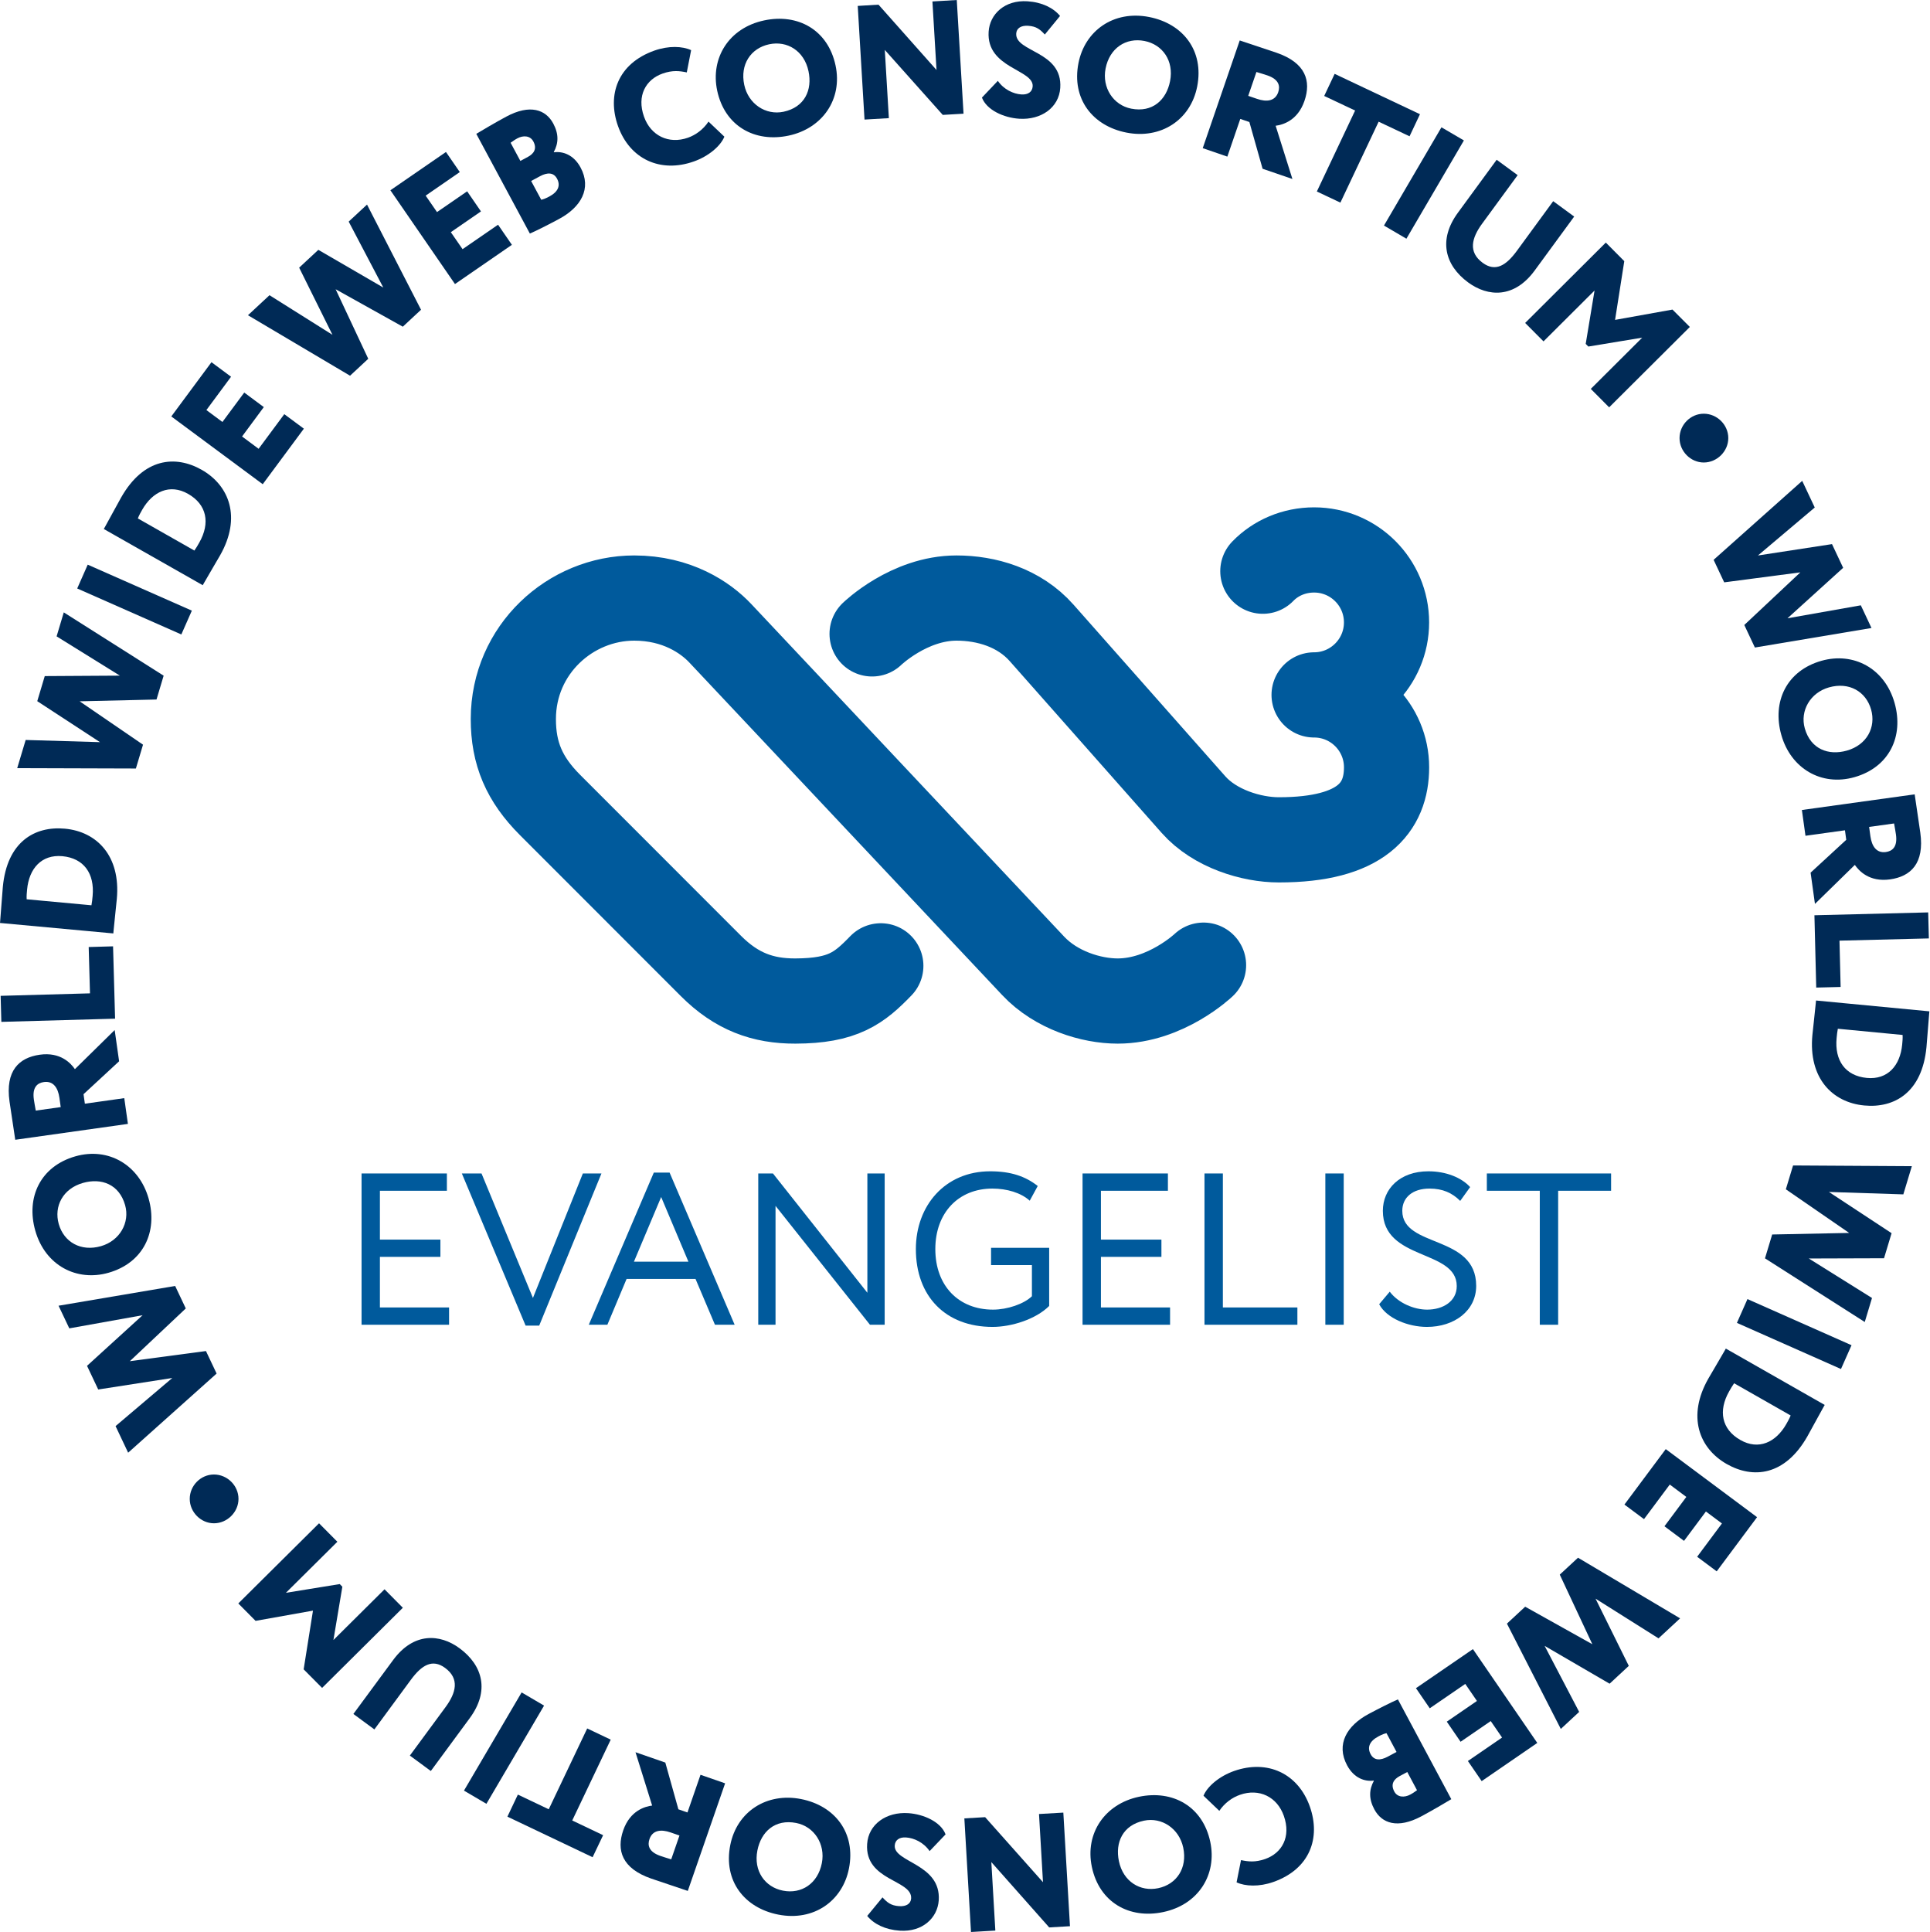
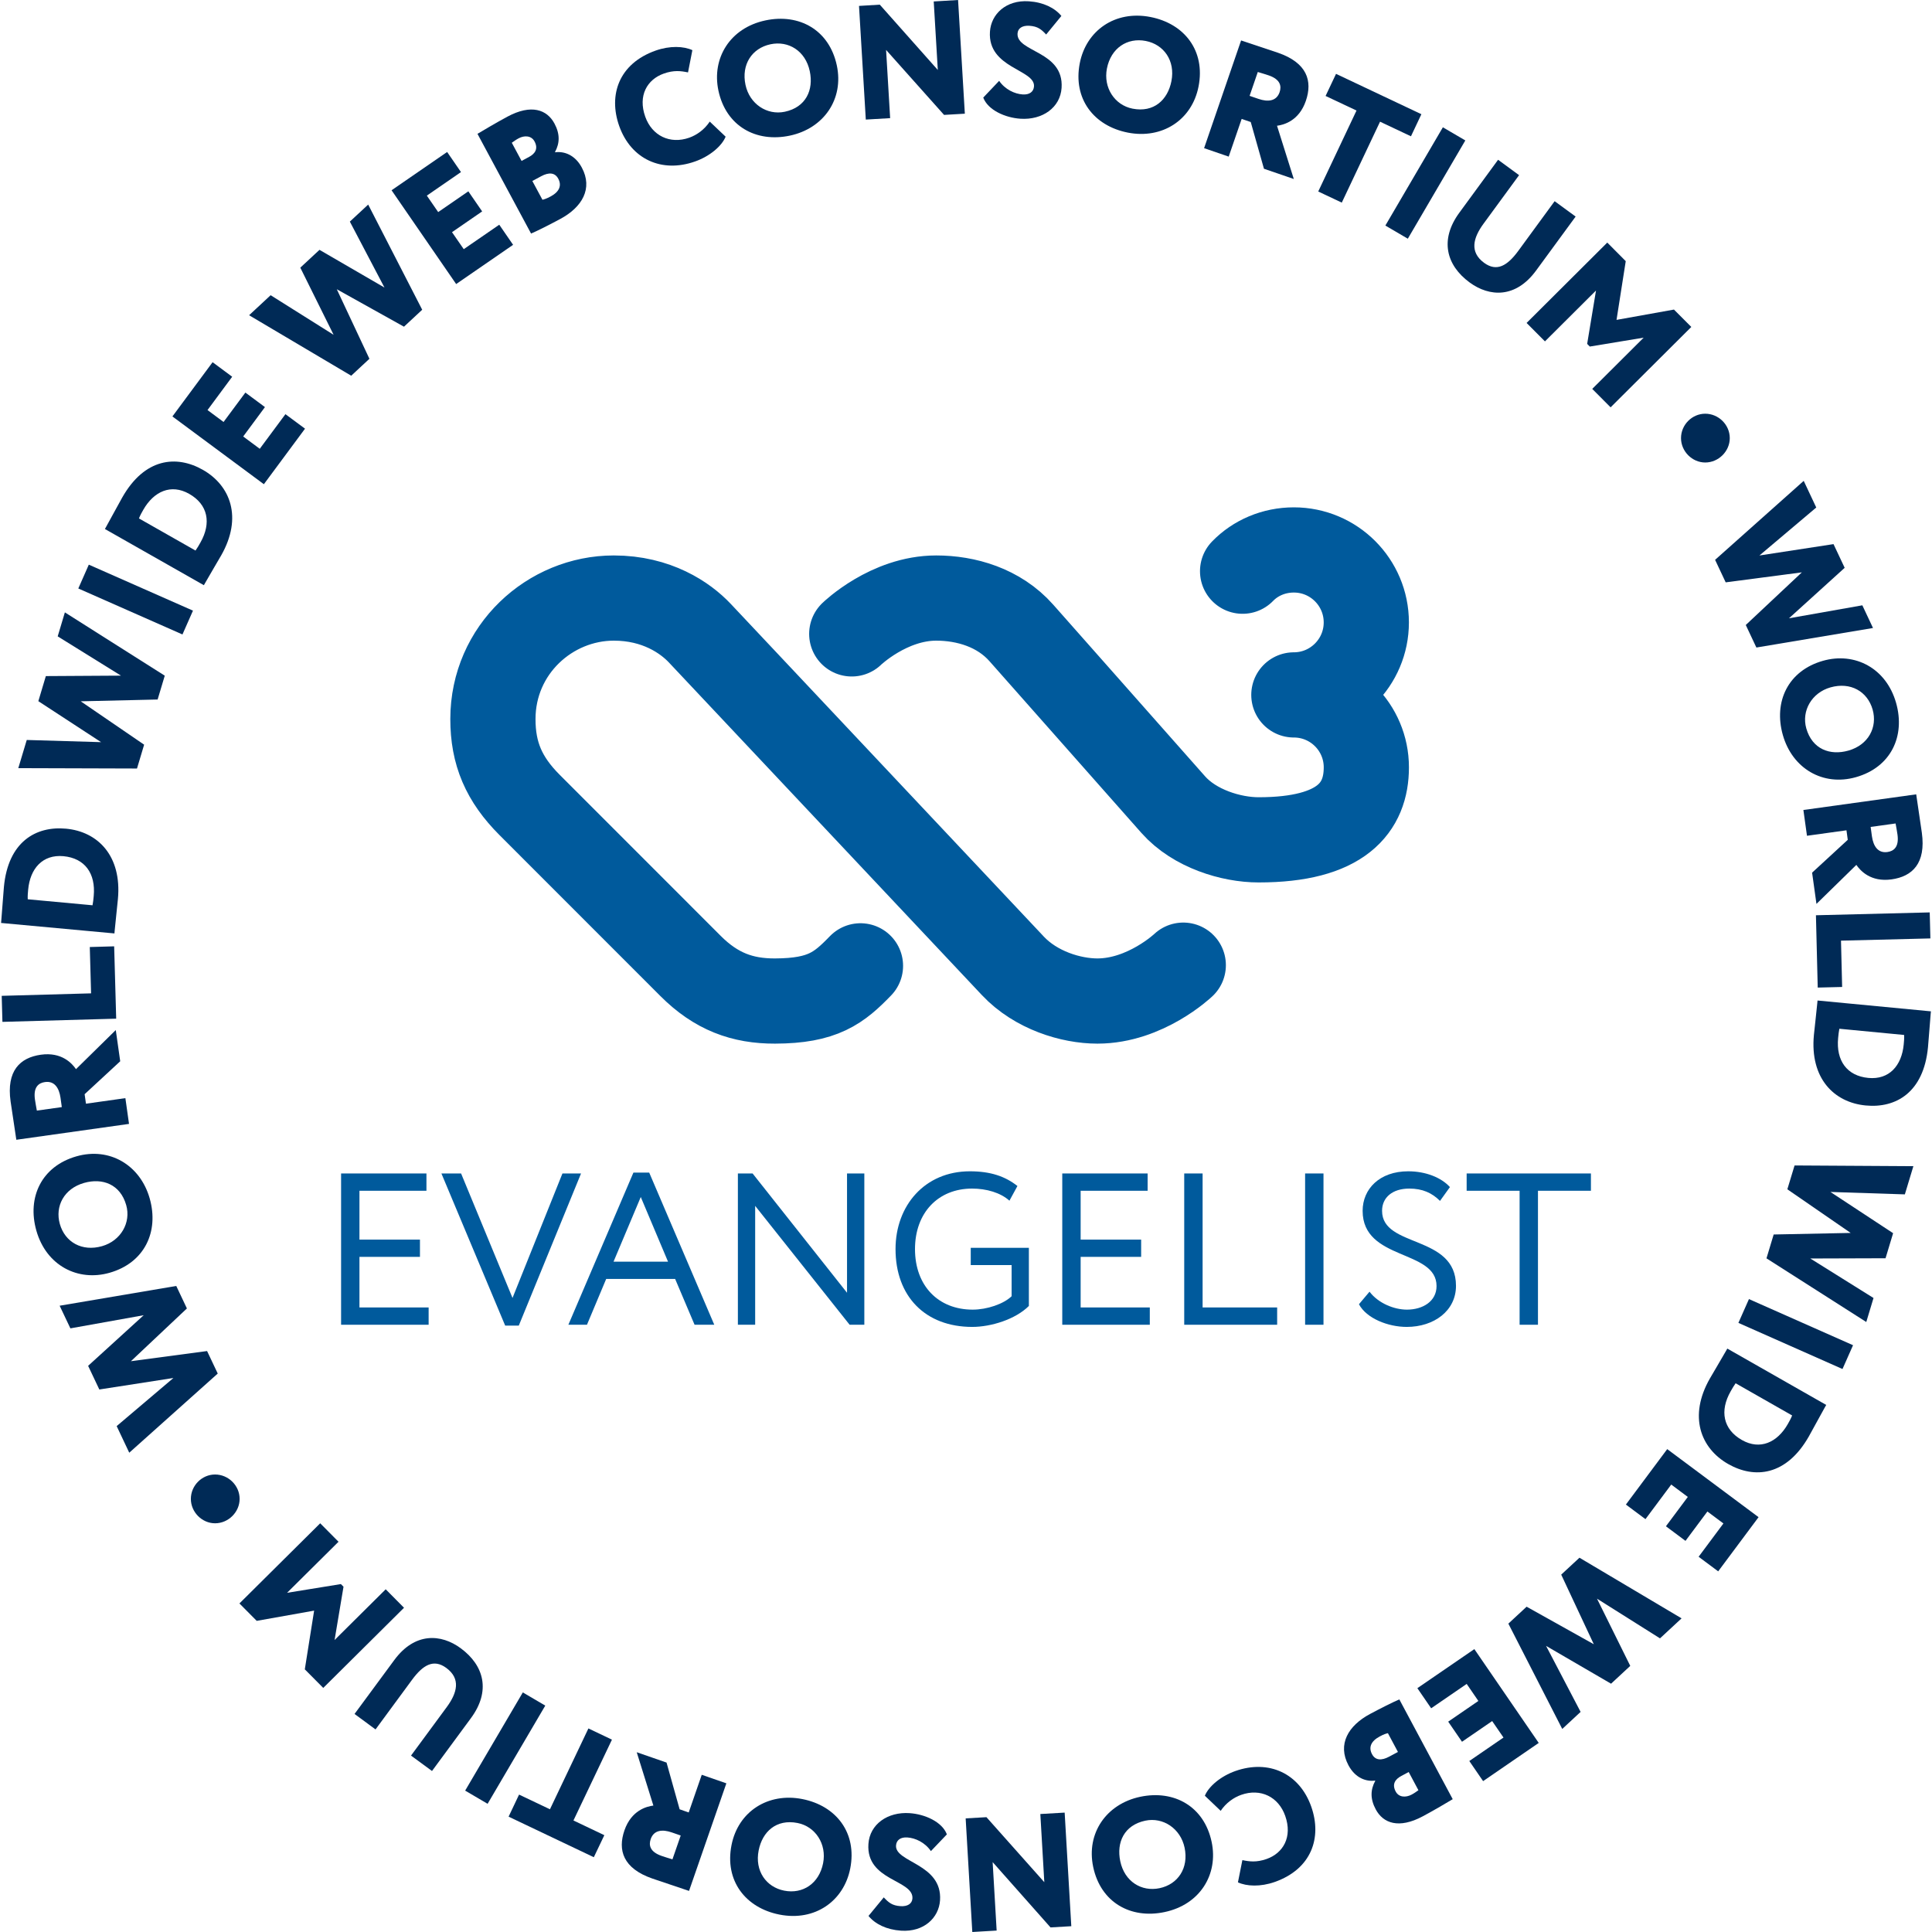
- <svg xmlns="http://www.w3.org/2000/svg" id="Layer_1" width="59.933" height="60" version="1.1" viewBox="0 0 59.933 60">
+ <svg xmlns="http://www.w3.org/2000/svg" id="Layer_1" width="120" height="120" version="1.1" viewBox="0 0 120 120">
  <defs id="defs1906" />
-   <g aria-label="EVANGELIST" id="g30" transform="matrix(0.6715809,0,0,0.6715809,-29.09672,-3.200479)">
-     <polygon points="60.898,62.089 60.898,59.83 63.996,59.83 63.996,59.03 60.049,59.03 60.049,66.026 64.097,66.026 64.097,65.226 60.898,65.226 60.898,62.887 63.696,62.887 63.696,62.089 " id="polygon6" style="fill:#005a9c" />
-     <polygon points="64.688,59.03 67.637,66.066 68.266,66.066 71.145,59.03 70.285,59.03 67.976,64.787 65.598,59.03 " id="polygon8" style="fill:#005a9c" />
+   <g aria-label="EVANGELIST" id="g30" transform="matrix(1.343162,0,0,1.343162,-59.46973,-6.400958)">
+     <polygon points="60.049,66.026 64.097,66.026 64.097,65.226 60.898,65.226 60.898,62.887 63.696,62.887 63.696,62.089 60.898,62.089 60.898,59.83 63.996,59.83 63.996,59.03 60.049,59.03 " id="polygon6" style="fill:#005a9c" />
+     <polygon points="67.976,64.787 65.598,59.03 64.688,59.03 67.637,66.066 68.266,66.066 71.145,59.03 70.285,59.03 " id="polygon8" style="fill:#005a9c" />
    <path d="M 73.567,58.99 70.559,66.026 H 71.419 L 72.308,63.907 H 75.496 L 76.395,66.026 H 77.306 L 74.297,58.99 H 73.567 Z M 72.648,63.108 73.907,60.119 75.167,63.108 H 72.648 Z" id="path10" style="fill:#005a9c" />
-     <polygon points="78.398,66.026 79.197,66.026 79.197,60.529 83.565,66.026 84.245,66.026 84.245,59.03 83.445,59.03 83.445,64.547 79.078,59.03 78.398,59.03 " id="polygon12" style="fill:#005a9c" />
+     <polygon points="84.245,59.03 83.445,59.03 83.445,64.547 79.078,59.03 78.398,59.03 78.398,66.026 79.197,66.026 79.197,60.529 83.565,66.026 84.245,66.026 " id="polygon12" style="fill:#005a9c" />
    <path d="M 89.166,63.267 H 91.056 V 64.707 C 90.685,65.067 89.916,65.327 89.256,65.327 87.667,65.327 86.588,64.227 86.588,62.528 86.588,60.839 87.667,59.729 89.226,59.729 89.895,59.729 90.546,59.92 90.955,60.289 L 91.325,59.61 C 90.756,59.16 90.076,58.93 89.126,58.93 87.037,58.93 85.688,60.519 85.688,62.528 85.688,64.707 87.057,66.126 89.236,66.126 90.105,66.126 91.235,65.776 91.854,65.157 V 62.468 H 89.166 Z" id="path14" style="fill:#005a9c" />
-     <polygon points="94.248,62.089 94.248,59.83 97.346,59.83 97.346,59.03 93.398,59.03 93.398,66.026 97.446,66.026 97.446,65.226 94.248,65.226 94.248,62.887 97.046,62.887 97.046,62.089 " id="polygon16" style="fill:#005a9c" />
-     <polygon points="103.335,66.026 103.335,65.226 99.888,65.226 99.888,59.03 99.038,59.03 99.038,66.026 " id="polygon18" style="fill:#005a9c" />
+     <polygon points="93.398,66.026 97.446,66.026 97.446,65.226 94.248,65.226 94.248,62.887 97.046,62.887 97.046,62.089 94.248,62.089 94.248,59.83 97.346,59.83 97.346,59.03 93.398,59.03 " id="polygon16" style="fill:#005a9c" />
+     <polygon points="99.038,66.026 103.335,66.026 103.335,65.226 99.888,65.226 99.888,59.03 99.038,59.03 " id="polygon18" style="fill:#005a9c" />
    <rect x="104.628" y="59.03" width="0.85" height="6.996" id="rect20" style="fill:#005a9c" />
    <path d="M 108.187,60.758 C 108.187,60.139 108.667,59.729 109.446,59.729 110.057,59.729 110.496,59.929 110.866,60.299 L 111.325,59.66 C 110.926,59.219 110.206,58.93 109.396,58.93 108.067,58.93 107.288,59.75 107.288,60.758 107.288,63.078 110.706,62.528 110.706,64.237 110.706,64.947 110.066,65.327 109.337,65.327 108.747,65.327 108.017,65.037 107.607,64.497 L 107.118,65.077 C 107.468,65.736 108.467,66.126 109.327,66.126 110.596,66.126 111.605,65.377 111.605,64.227 111.605,61.839 108.187,62.488 108.187,60.758 Z" id="path22" style="fill:#005a9c" />
-     <polygon points="114.547,66.026 115.396,66.026 115.396,59.83 117.845,59.83 117.845,59.03 112.098,59.03 112.098,59.83 114.547,59.83 " id="polygon24" style="fill:#005a9c" />
+     <polygon points="112.098,59.03 112.098,59.83 114.547,59.83 114.547,66.026 115.396,66.026 115.396,59.83 117.845,59.83 117.845,59.03 " id="polygon24" style="fill:#005a9c" />
    <path style="fill:none;stroke:#005a9c;stroke-width:2.646;stroke-linecap:round" d="M 32.084,29.985 32.093,29.995 C 32.809,30.756 33.898,31.088 34.719,31.088 36.218,31.088 37.386,29.974 37.386,29.974 M 27.09,19.686 C 27.09,19.686 28.234,18.573 29.713,18.573 30.635,18.573 31.658,18.866 32.357,19.656 L 37.073,24.987 C 37.736,25.737 38.874,26.082 39.725,26.082 42.31,26.082 43.071,25.074 43.071,23.831 43.071,22.588 42.063,21.581 40.82,21.581 M 32.084,29.985 22.372,19.664 C 21.92,19.184 21.031,18.573 19.7,18.573 17.719,18.573 15.948,20.172 15.946,22.328 15.945,23.402 16.287,24.199 17.084,24.997 L 22.082,29.997 C 22.879,30.795 23.695,31.091 24.706,31.088 26.195,31.084 26.695,30.683 27.361,29.995 M 39.228,17.739 C 39.629,17.325 40.198,17.079 40.82,17.079 42.063,17.079 43.07,18.087 43.07,19.33 43.07,20.572 42.061,21.581 40.82,21.581" id="path2" transform="matrix(1.489024,0,0,1.489024,43.32571,4.76559)" />
  </g>
-   <g aria-label="WORLD WIDE WEB CONSORTIUM" id="g124" transform="matrix(0.6715809,0,0,0.6715809,-29.09672,-3.200479)">
-     <polygon points="51.427,64.232 46.034,65.146 46.531,66.193 49.921,65.585 47.351,67.926 47.869,69.02 51.295,68.488 48.671,70.713 49.253,71.943 53.345,68.283 52.852,67.242 49.33,67.712 51.919,65.272 " id="polygon32" style="fill:#002a56" />
+   <g aria-label="WORLD WIDE WEB CONSORTIUM" id="g124" transform="matrix(1.343162,0,0,1.343162,-58.12656,-6.400958)">
+     <polygon points="47.869,69.02 51.295,68.488 48.671,70.713 49.253,71.943 53.345,68.283 52.852,67.242 49.33,67.712 51.919,65.272 51.427,64.232 46.034,65.146 46.531,66.193 49.921,65.585 47.351,67.926 " id="polygon32" style="fill:#002a56" />
    <path d="M 48.344,63.622 C 49.959,63.162 50.636,61.725 50.198,60.183 49.758,58.642 48.345,57.8 46.811,58.238 45.197,58.698 44.519,60.134 44.958,61.676 45.417,63.29 46.876,64.041 48.344,63.622 Z M 46.043,61.367 C 45.811,60.548 46.235,59.732 47.161,59.468 48.015,59.224 48.838,59.53 49.112,60.492 49.343,61.303 48.863,62.144 47.994,62.392 47.068,62.656 46.282,62.207 46.043,61.367 Z" id="path34" style="fill:#002a56" />
    <path d="M 49.074,55.547 47.251,55.804 47.189,55.365 48.835,53.842 48.63,52.398 46.79,54.206 C 46.609,53.943 46.13,53.402 45.163,53.539 44.202,53.675 43.566,54.281 43.766,55.702 43.787,55.852 43.99,57.182 44.031,57.472 L 49.242,56.738 49.074,55.547 Z M 44.98,56.123 C 44.937,55.879 44.917,55.784 44.891,55.604 44.811,55.031 45.065,54.843 45.356,54.803 45.795,54.741 46.009,55.075 46.074,55.529 L 46.134,55.961 44.98,56.123 Z" id="path36" style="fill:#002a56" />
-     <polygon points="43.355,50.816 43.388,52.02 48.649,51.872 48.555,48.527 47.428,48.559 47.488,50.701 " id="polygon38" style="fill:#002a56" />
+     <polygon points="47.488,50.701 43.355,50.816 43.388,52.02 48.649,51.872 48.555,48.527 47.428,48.559 " id="polygon38" style="fill:#002a56" />
    <path d="M 48.579,47.802 C 48.626,47.301 48.704,46.613 48.729,46.336 48.914,44.336 47.794,43.22 46.326,43.086 44.933,42.957 43.649,43.692 43.456,45.788 43.424,46.133 43.361,47.063 43.335,47.341 L 43.326,47.446 48.568,47.93 48.579,47.802 Z M 47.61,46.195 C 47.594,46.367 47.584,46.472 47.555,46.628 L 44.559,46.351 C 44.55,46.2 44.566,46.034 44.578,45.907 44.667,44.934 45.242,44.27 46.209,44.358 47.205,44.451 47.705,45.161 47.61,46.195 Z" id="path40" style="fill:#002a56" />
-     <polygon points="50.895,36.011 46.276,33.084 45.944,34.193 48.87,36.009 45.396,36.03 45.049,37.19 47.951,39.085 44.513,38.984 44.122,40.287 49.611,40.304 49.941,39.202 47.009,37.196 50.565,37.113 " id="polygon42" style="fill:#002a56" />
+     <polygon points="45.049,37.19 47.951,39.085 44.513,38.984 44.122,40.287 49.611,40.304 49.941,39.202 47.009,37.196 50.565,37.113 50.895,36.011 46.276,33.084 45.944,34.193 48.87,36.009 45.396,36.03 " id="polygon42" style="fill:#002a56" />
    <rect x="48.946" y="29.859" width="1.204" height="5.265" transform="rotate(-66.18191,49.54775,32.4911)" id="rect44" style="fill:#002a56" />
    <path d="M 52.766,31.717 C 53.016,31.278 53.37,30.684 53.508,30.442 54.499,28.696 53.937,27.219 52.655,26.491 51.439,25.801 49.967,25.941 48.928,27.772 48.756,28.073 48.316,28.895 48.179,29.136 L 48.127,29.228 52.703,31.827 52.766,31.717 Z M 52.317,30.225 49.702,28.739 C 49.755,28.598 49.838,28.453 49.901,28.342 50.384,27.493 51.181,27.123 52.024,27.603 52.894,28.097 53.057,28.951 52.545,29.853 52.46,30.003 52.408,30.095 52.317,30.225 Z" id="path46" style="fill:#002a56" />
-     <polygon points="54.522,24.95 55.528,23.591 54.623,22.919 53.614,24.279 52.872,23.728 54.013,22.187 53.107,21.515 51.249,24.023 55.478,27.157 57.381,24.589 56.475,23.918 55.288,25.519 " id="polygon48" style="fill:#002a56" />
-     <polygon points="62.8,19.089 60.302,14.226 59.454,15.013 61.055,18.063 58.05,16.319 57.163,17.143 58.703,20.248 55.791,18.417 54.795,19.343 59.517,22.14 60.359,21.357 58.85,18.141 61.957,19.873 " id="polygon50" style="fill:#002a56" />
-     <polygon points="64.178,15.502 65.572,14.542 64.933,13.613 63.539,14.573 63.014,13.812 64.593,12.723 63.953,11.794 61.383,13.564 64.37,17.901 67.003,16.087 66.363,15.157 64.721,16.288 " id="polygon52" style="fill:#002a56" />
+     <polygon points="54.013,22.187 53.107,21.515 51.249,24.023 55.478,27.157 57.381,24.589 56.475,23.918 55.288,25.519 54.522,24.95 55.528,23.591 54.623,22.919 53.614,24.279 52.872,23.728 " id="polygon48" style="fill:#002a56" />
+     <polygon points="57.163,17.143 58.703,20.248 55.791,18.417 54.795,19.343 59.517,22.14 60.359,21.357 58.85,18.141 61.957,19.873 62.8,19.089 60.302,14.226 59.454,15.013 61.055,18.063 58.05,16.319 " id="polygon50" style="fill:#002a56" />
+     <polygon points="64.593,12.723 63.953,11.794 61.383,13.564 64.37,17.901 67.003,16.087 66.363,15.157 64.721,16.288 64.178,15.502 65.572,14.542 64.933,13.613 63.539,14.573 63.014,13.812 " id="polygon52" style="fill:#002a56" />
    <path d="M 69.186,14.89 C 70.194,14.349 70.703,13.486 70.18,12.513 69.859,11.916 69.353,11.753 68.948,11.808 L 68.941,11.795 C 69.164,11.385 69.175,10.96 68.915,10.476 68.57,9.835 67.845,9.566 66.739,10.161 66.235,10.432 65.607,10.804 65.356,10.955 L 67.834,15.566 C 68.12,15.446 68.743,15.128 69.186,14.89 Z M 69.091,13.028 C 69.259,13.34 69.15,13.629 68.739,13.85 68.54,13.957 68.443,13.983 68.36,14.003 L 67.893,13.135 68.304,12.914 C 68.648,12.729 68.935,12.737 69.091,13.028 Z M 67.395,12.208 66.943,11.367 C 67.055,11.289 67.127,11.233 67.259,11.162 67.518,11.022 67.845,11.027 67.994,11.305 68.176,11.643 68.018,11.873 67.746,12.019 L 67.395,12.208 Z" id="path54" style="fill:#002a56" />
    <path d="M 75.419,12.232 C 76.092,11.995 76.652,11.525 76.831,11.086 L 76.097,10.389 C 75.853,10.756 75.503,11.007 75.149,11.133 74.256,11.448 73.426,11.041 73.114,10.162 72.767,9.185 73.204,8.439 73.971,8.168 74.439,8.002 74.765,8.046 75.092,8.114 L 75.293,7.085 C 74.893,6.899 74.253,6.872 73.594,7.105 71.886,7.71 71.405,9.165 71.909,10.59 72.458,12.134 73.882,12.778 75.419,12.232 Z" id="path56" style="fill:#002a56" />
    <path d="M 79.803,11.037 C 81.37,10.703 82.305,9.351 81.973,7.791 81.623,6.15 80.236,5.376 78.669,5.71 77.028,6.059 76.181,7.462 76.498,8.956 76.848,10.597 78.235,11.37 79.803,11.037 Z M 78.904,6.813 C 79.736,6.636 80.522,7.115 80.722,8.057 80.907,8.925 80.546,9.725 79.568,9.933 78.744,10.108 77.937,9.573 77.75,8.69 77.549,7.748 78.05,6.995 78.904,6.813 Z" id="path58" style="fill:#002a56" />
-     <polygon points="82.999,5.039 83.313,10.295 84.439,10.229 84.251,7.074 86.932,10.079 87.893,10.023 87.58,4.766 86.454,4.833 86.643,8.002 83.96,4.981 " id="polygon60" style="fill:#002a56" />
+     <polygon points="87.893,10.023 87.58,4.766 86.454,4.833 86.643,8.002 83.96,4.981 82.999,5.039 83.313,10.295 84.439,10.229 84.251,7.074 86.932,10.079 " id="polygon60" style="fill:#002a56" />
    <path d="M 90.569,9.133 C 90.201,9.109 89.755,8.907 89.48,8.504 L 88.744,9.278 C 88.962,9.857 89.76,10.211 90.466,10.256 91.479,10.322 92.308,9.743 92.367,8.828 92.478,7.117 90.273,7.184 90.33,6.314 90.345,6.074 90.55,5.936 90.88,5.958 91.27,5.983 91.435,6.13 91.653,6.362 L 92.357,5.503 C 92.05,5.129 91.523,4.869 90.849,4.825 89.798,4.757 89.106,5.42 89.054,6.231 88.944,7.927 91.142,7.972 91.091,8.759 91.075,9.008 90.884,9.153 90.569,9.133 Z" id="path62" style="fill:#002a56" />
    <path d="M 95.432,10.898 C 97.005,11.206 98.395,10.328 98.701,8.762 99.023,7.116 98.051,5.86 96.477,5.552 94.831,5.23 93.501,6.189 93.208,7.688 92.886,9.335 93.859,10.59 95.432,10.898 Z M 94.463,7.934 C 94.648,6.989 95.404,6.492 96.261,6.66 97.095,6.823 97.631,7.572 97.446,8.517 97.276,9.388 96.63,9.983 95.649,9.79 94.822,9.629 94.29,8.82 94.463,7.934 Z" id="path64" style="fill:#002a56" />
    <path d="M 100.694,10.265 101.114,10.408 101.725,12.569 103.105,13.043 102.329,10.581 C 102.646,10.538 103.344,10.356 103.662,9.431 103.978,8.513 103.726,7.67 102.367,7.203 102.224,7.155 100.946,6.731 100.668,6.636 L 98.957,11.617 100.095,12.008 100.694,10.265 Z M 101.44,8.095 C 101.677,8.168 101.773,8.193 101.943,8.251 102.491,8.439 102.543,8.752 102.448,9.03 102.303,9.449 101.908,9.488 101.474,9.339 L 101.061,9.198 101.44,8.095 Z" id="path66" style="fill:#002a56" />
-     <polygon points="104.575,9.203 106.005,9.877 104.235,13.621 105.324,14.135 107.093,10.393 108.523,11.068 109.005,10.047 105.058,8.181 " id="polygon68" style="fill:#002a56" />
+     <polygon points="108.523,11.068 109.005,10.047 105.058,8.181 104.575,9.203 106.005,9.877 104.235,13.621 105.324,14.135 107.093,10.393 " id="polygon68" style="fill:#002a56" />
    <rect x="106.556" y="12.627" width="5.265" height="1.203" transform="rotate(-59.6634,109.188,13.22869)" id="rect70" style="fill:#002a56" />
    <path d="M 111.239,17.83 C 112.151,18.496 113.362,18.572 114.312,17.273 L 116.138,14.78 115.167,14.069 113.484,16.369 C 112.986,17.048 112.495,17.351 111.906,16.92 111.227,16.422 111.394,15.772 111.879,15.11 L 113.523,12.865 112.552,12.154 110.757,14.606 C 109.847,15.85 110.148,17.03 111.239,17.83 Z" id="path72" style="fill:#002a56" />
-     <polygon points="116.793,20.791 119.284,20.38 116.906,22.749 117.755,23.602 121.487,19.885 120.685,19.081 118.029,19.558 118.455,16.842 117.601,15.983 113.87,19.7 114.719,20.552 117.08,18.2 116.671,20.668 " id="polygon74" style="fill:#002a56" />
-     <polygon points="124.496,34.709 129.889,33.806 129.396,32.757 126.004,33.357 128.579,31.023 128.063,29.927 124.637,30.453 127.265,28.234 126.685,27.002 122.587,30.654 123.077,31.695 126.599,31.233 124.006,33.667 " id="polygon76" style="fill:#002a56" />
+     <polygon points="120.685,19.081 118.029,19.558 118.455,16.842 117.601,15.983 113.87,19.7 114.719,20.552 117.08,18.2 116.671,20.668 116.793,20.791 119.284,20.38 116.906,22.749 117.755,23.602 121.487,19.885 " id="polygon74" style="fill:#002a56" />
+     <polygon points="128.063,29.927 124.637,30.453 127.265,28.234 126.685,27.002 122.587,30.654 123.077,31.695 126.599,31.233 124.006,33.667 124.496,34.709 129.889,33.806 129.396,32.757 126.004,33.357 128.579,31.023 " id="polygon76" style="fill:#002a56" />
    <path d="M 127.575,35.323 C 125.962,35.78 125.282,37.215 125.72,38.756 126.157,40.297 127.567,41.139 129.101,40.704 130.715,40.246 131.394,38.811 130.957,37.27 130.499,35.657 129.043,34.906 127.575,35.323 Z M 129.872,37.578 C 130.103,38.395 129.679,39.212 128.752,39.475 127.899,39.717 127.078,39.41 126.804,38.448 126.575,37.638 127.055,36.798 127.923,36.552 128.849,36.289 129.633,36.739 129.872,37.578 Z" id="path78" style="fill:#002a56" />
    <path d="M 126.836,43.414 128.662,43.161 128.722,43.601 127.073,45.12 127.274,46.565 129.119,44.761 C 129.3,45.024 129.778,45.565 130.746,45.431 131.707,45.297 132.345,44.692 132.147,43.269 132.127,43.12 131.926,41.788 131.887,41.498 L 126.67,42.222 126.836,43.414 Z M 130.934,42.845 C 130.976,43.09 130.997,43.186 131.022,43.364 131.1,43.938 130.846,44.125 130.555,44.166 130.116,44.227 129.903,43.892 129.839,43.437 L 129.78,43.005 Z" id="path80" style="fill:#002a56" />
-     <polygon points="132.543,48.161 132.512,46.958 127.25,47.09 127.333,50.434 128.462,50.406 128.409,48.264 " id="polygon82" style="fill:#002a56" />
+     <polygon points="128.409,48.264 132.543,48.161 132.512,46.958 127.25,47.09 127.333,50.434 128.462,50.406 " id="polygon82" style="fill:#002a56" />
    <path d="M 127.324,51.032 127.312,51.159 C 127.264,51.661 127.183,52.349 127.156,52.627 126.966,54.626 128.083,55.746 129.552,55.886 130.945,56.02 132.232,55.288 132.432,53.191 132.465,52.847 132.531,51.915 132.557,51.639 L 132.568,51.533 127.324,51.032 Z M 131.309,53.068 C 131.216,54.043 130.639,54.705 129.673,54.612 128.677,54.517 128.178,53.805 128.276,52.772 128.293,52.599 128.303,52.494 128.333,52.338 L 131.328,52.625 C 131.337,52.776 131.322,52.941 131.309,53.068 Z" id="path84" style="fill:#002a56" />
-     <polygon points="124.963,62.955 129.578,65.899 129.913,64.789 126.99,62.962 130.469,62.951 130.819,61.792 127.92,59.885 131.362,59.997 131.756,58.693 126.262,58.66 125.928,59.762 128.857,61.78 125.296,61.852 " id="polygon86" style="fill:#002a56" />
+     <polygon points="130.819,61.792 127.92,59.885 131.362,59.997 131.756,58.693 126.262,58.66 125.928,59.762 128.857,61.78 125.296,61.852 124.963,62.955 129.578,65.899 129.913,64.789 126.99,62.962 130.469,62.951 " id="polygon86" style="fill:#002a56" />
    <rect x="125.713" y="63.824" width="1.204" height="5.265" transform="rotate(-66.09787,126.3149,66.45602)" id="rect88" style="fill:#002a56" />
    <path d="M 123.089,67.24 C 122.839,67.677 122.484,68.271 122.345,68.513 121.351,70.257 121.911,71.736 123.192,72.466 124.406,73.158 125.88,73.02 126.922,71.191 127.093,70.889 127.535,70.068 127.673,69.826 L 127.726,69.734 123.152,67.128 123.089,67.24 Z M 123.536,68.732 126.15,70.221 C 126.094,70.364 126.012,70.507 125.949,70.619 125.465,71.468 124.667,71.836 123.824,71.355 122.955,70.86 122.793,70.005 123.307,69.104 123.393,68.954 123.445,68.862 123.536,68.732 Z" id="path90" style="fill:#002a56" />
-     <polygon points="121.325,73.988 120.313,75.345 121.218,76.02 122.231,74.662 122.972,75.215 121.825,76.755 122.73,77.429 124.597,74.924 120.373,71.777 118.462,74.341 119.367,75.015 120.559,73.416 " id="polygon92" style="fill:#002a56" />
-     <polygon points="113.027,79.847 115.519,84.717 116.368,83.929 114.771,80.876 117.776,82.625 118.664,81.801 117.126,78.693 120.039,80.528 121.037,79.603 116.315,76.799 115.471,77.581 116.978,80.8 113.871,79.064 " id="polygon94" style="fill:#002a56" />
-     <polygon points="111.64,83.423 110.245,84.38 110.883,85.31 112.278,84.353 112.802,85.115 111.221,86.2 111.859,87.13 114.431,85.364 111.454,81.025 108.819,82.832 109.457,83.762 111.1,82.635 " id="polygon96" style="fill:#002a56" />
+     <polygon points="121.825,76.755 122.73,77.429 124.597,74.924 120.373,71.777 118.462,74.341 119.367,75.015 120.559,73.416 121.325,73.988 120.313,75.345 121.218,76.02 122.231,74.662 122.972,75.215 " id="polygon92" style="fill:#002a56" />
+     <polygon points="118.664,81.801 117.126,78.693 120.039,80.528 121.037,79.603 116.315,76.799 115.471,77.581 116.978,80.8 113.871,79.064 113.027,79.847 115.519,84.717 116.368,83.929 114.771,80.876 117.776,82.625 " id="polygon94" style="fill:#002a56" />
+     <polygon points="111.221,86.2 111.859,87.13 114.431,85.364 111.454,81.025 108.819,82.832 109.457,83.762 111.1,82.635 111.64,83.423 110.245,84.38 110.883,85.31 112.278,84.353 112.802,85.115 " id="polygon96" style="fill:#002a56" />
    <path d="M 106.632,84.024 C 105.624,84.563 105.112,85.425 105.634,86.4 105.953,86.996 106.459,87.161 106.865,87.105 L 106.871,87.119 C 106.647,87.529 106.635,87.953 106.894,88.436 107.238,89.08 107.963,89.349 109.07,88.757 109.574,88.488 110.202,88.117 110.454,87.965 L 107.985,83.351 C 107.699,83.471 107.075,83.787 106.632,84.024 Z M 106.723,85.885 C 106.557,85.573 106.666,85.285 107.078,85.065 107.276,84.958 107.373,84.932 107.457,84.913 L 107.921,85.781 107.51,86.001 C 107.165,86.185 106.879,86.177 106.723,85.885 Z M 108.418,86.709 108.868,87.551 C 108.756,87.629 108.683,87.685 108.551,87.755 108.292,87.893 107.965,87.89 107.817,87.611 107.636,87.273 107.794,87.043 108.067,86.897 Z" id="path98" style="fill:#002a56" />
    <path d="M 100.406,86.662 C 99.733,86.899 99.172,87.368 98.992,87.806 L 99.724,88.504 C 99.97,88.139 100.32,87.888 100.675,87.764 101.569,87.448 102.399,87.858 102.708,88.737 103.053,89.716 102.613,90.461 101.847,90.731 101.379,90.895 101.053,90.851 100.727,90.783 L 100.522,91.811 C 100.922,91.997 101.562,92.026 102.222,91.794 103.931,91.192 104.415,89.738 103.913,88.313 103.369,86.767 101.946,86.12 100.406,86.662 Z" id="path100" style="fill:#002a56" />
    <path d="M 96.005,87.854 C 94.437,88.185 93.5,89.537 93.828,91.097 94.174,92.739 95.561,93.517 97.13,93.185 98.771,92.84 99.622,91.438 99.306,89.942 98.961,88.301 97.574,87.524 96.005,87.854 Z M 96.897,92.081 C 96.065,92.256 95.278,91.776 95.08,90.834 94.897,89.965 95.259,89.165 96.238,88.959 97.063,88.785 97.868,89.323 98.055,90.207 98.253,91.149 97.751,91.901 96.897,92.081 Z" id="path102" style="fill:#002a56" />
-     <polygon points="87.931,88.853 88.238,94.107 89.364,94.041 89.179,90.875 91.855,93.895 92.816,93.839 92.509,88.586 91.384,88.651 91.568,91.804 88.892,88.797 " id="polygon104" style="fill:#002a56" />
+     <polygon points="92.816,93.839 92.509,88.586 91.384,88.651 91.568,91.804 88.892,88.797 87.931,88.853 88.238,94.107 89.364,94.041 89.179,90.875 91.855,93.895 " id="polygon104" style="fill:#002a56" />
    <path d="M 85.234,89.735 C 85.602,89.759 86.049,89.963 86.324,90.366 L 87.062,89.593 C 86.844,89.012 86.045,88.658 85.339,88.611 84.326,88.542 83.495,89.121 83.434,90.037 83.32,91.75 85.527,91.685 85.469,92.557 85.453,92.797 85.247,92.934 84.916,92.912 84.527,92.886 84.362,92.739 84.144,92.506 L 83.438,93.364 C 83.745,93.739 84.271,94.001 84.946,94.046 85.997,94.115 86.691,93.454 86.746,92.643 86.859,90.945 84.659,90.896 84.711,90.107 84.728,89.859 84.918,89.714 85.234,89.735 Z" id="path106" style="fill:#002a56" />
    <path d="M 80.375,87.959 C 78.803,87.65 77.411,88.526 77.103,90.09 76.778,91.735 77.75,92.992 79.322,93.302 80.967,93.626 82.298,92.67 82.593,91.172 82.918,89.526 81.947,88.268 80.375,87.959 Z M 81.339,90.924 C 81.153,91.869 80.396,92.364 79.54,92.195 78.706,92.031 78.172,91.282 78.358,90.337 78.529,89.466 79.175,88.873 80.156,89.066 80.983,89.229 81.513,90.039 81.339,90.924 Z" id="path108" style="fill:#002a56" />
    <path d="M 75.124,88.579 74.704,88.433 74.099,86.272 72.72,85.794 73.49,88.26 C 73.173,88.301 72.474,88.481 72.153,89.404 71.835,90.321 72.085,91.164 73.442,91.635 73.585,91.684 74.862,92.111 75.139,92.207 L 76.865,87.232 75.727,86.837 75.124,88.579 Z M 74.372,90.747 C 74.134,90.673 74.04,90.648 73.87,90.588 73.321,90.398 73.271,90.086 73.367,89.81 73.512,89.389 73.907,89.352 74.341,89.502 L 74.754,89.645 74.372,90.747 Z" id="path110" style="fill:#002a56" />
-     <polygon points="66.795,88.773 70.736,90.649 71.222,89.63 69.794,88.95 71.574,85.212 70.486,84.694 68.707,88.432 67.279,87.753 " id="polygon112" style="fill:#002a56" />
+     <polygon points="70.486,84.694 68.707,88.432 67.279,87.753 66.795,88.773 70.736,90.649 71.222,89.63 69.794,88.95 71.574,85.212 " id="polygon112" style="fill:#002a56" />
    <rect x="64.005" y="85.002" width="5.266" height="1.204" transform="rotate(-59.57622,66.63782,85.60331)" id="rect114" style="fill:#002a56" />
    <path d="M 64.582,80.986 C 63.673,80.317 62.461,80.237 61.506,81.535 L 59.671,84.024 60.642,84.739 62.332,82.442 C 62.832,81.763 63.325,81.463 63.913,81.895 64.592,82.395 64.421,83.045 63.935,83.706 L 62.283,85.949 63.253,86.662 65.056,84.214 C 65.971,82.971 65.672,81.79 64.582,80.986 Z" id="path116" style="fill:#002a56" />
-     <polygon points="59.04,78.018 56.55,78.422 58.93,76.061 58.083,75.207 54.348,78.914 55.147,79.719 57.802,79.246 57.371,81.961 58.224,82.82 61.959,79.113 61.112,78.259 58.748,80.605 59.161,78.14 " id="polygon118" style="fill:#002a56" />
+     <polygon points="55.147,79.719 57.802,79.246 57.371,81.961 58.224,82.82 61.959,79.113 61.112,78.259 58.748,80.605 59.161,78.14 59.04,78.018 56.55,78.422 58.93,76.061 58.083,75.207 54.348,78.914 " id="polygon118" style="fill:#002a56" />
    <path d="M 53.222,72.951 C 52.613,72.951 52.102,73.462 52.102,74.079 52.102,74.688 52.613,75.207 53.222,75.207 53.838,75.207 54.357,74.688 54.357,74.079 54.357,73.462 53.838,72.951 53.222,72.951 Z" id="path120" style="fill:#002a56" />
    <path d="M 121.011,25.025 C 121.011,25.634 121.522,26.153 122.131,26.153 122.747,26.153 123.266,25.634 123.266,25.025 123.266,24.408 122.747,23.897 122.131,23.897 121.522,23.897 121.011,24.408 121.011,25.025 Z" id="path122" style="fill:#002a56" />
  </g>
</svg>
